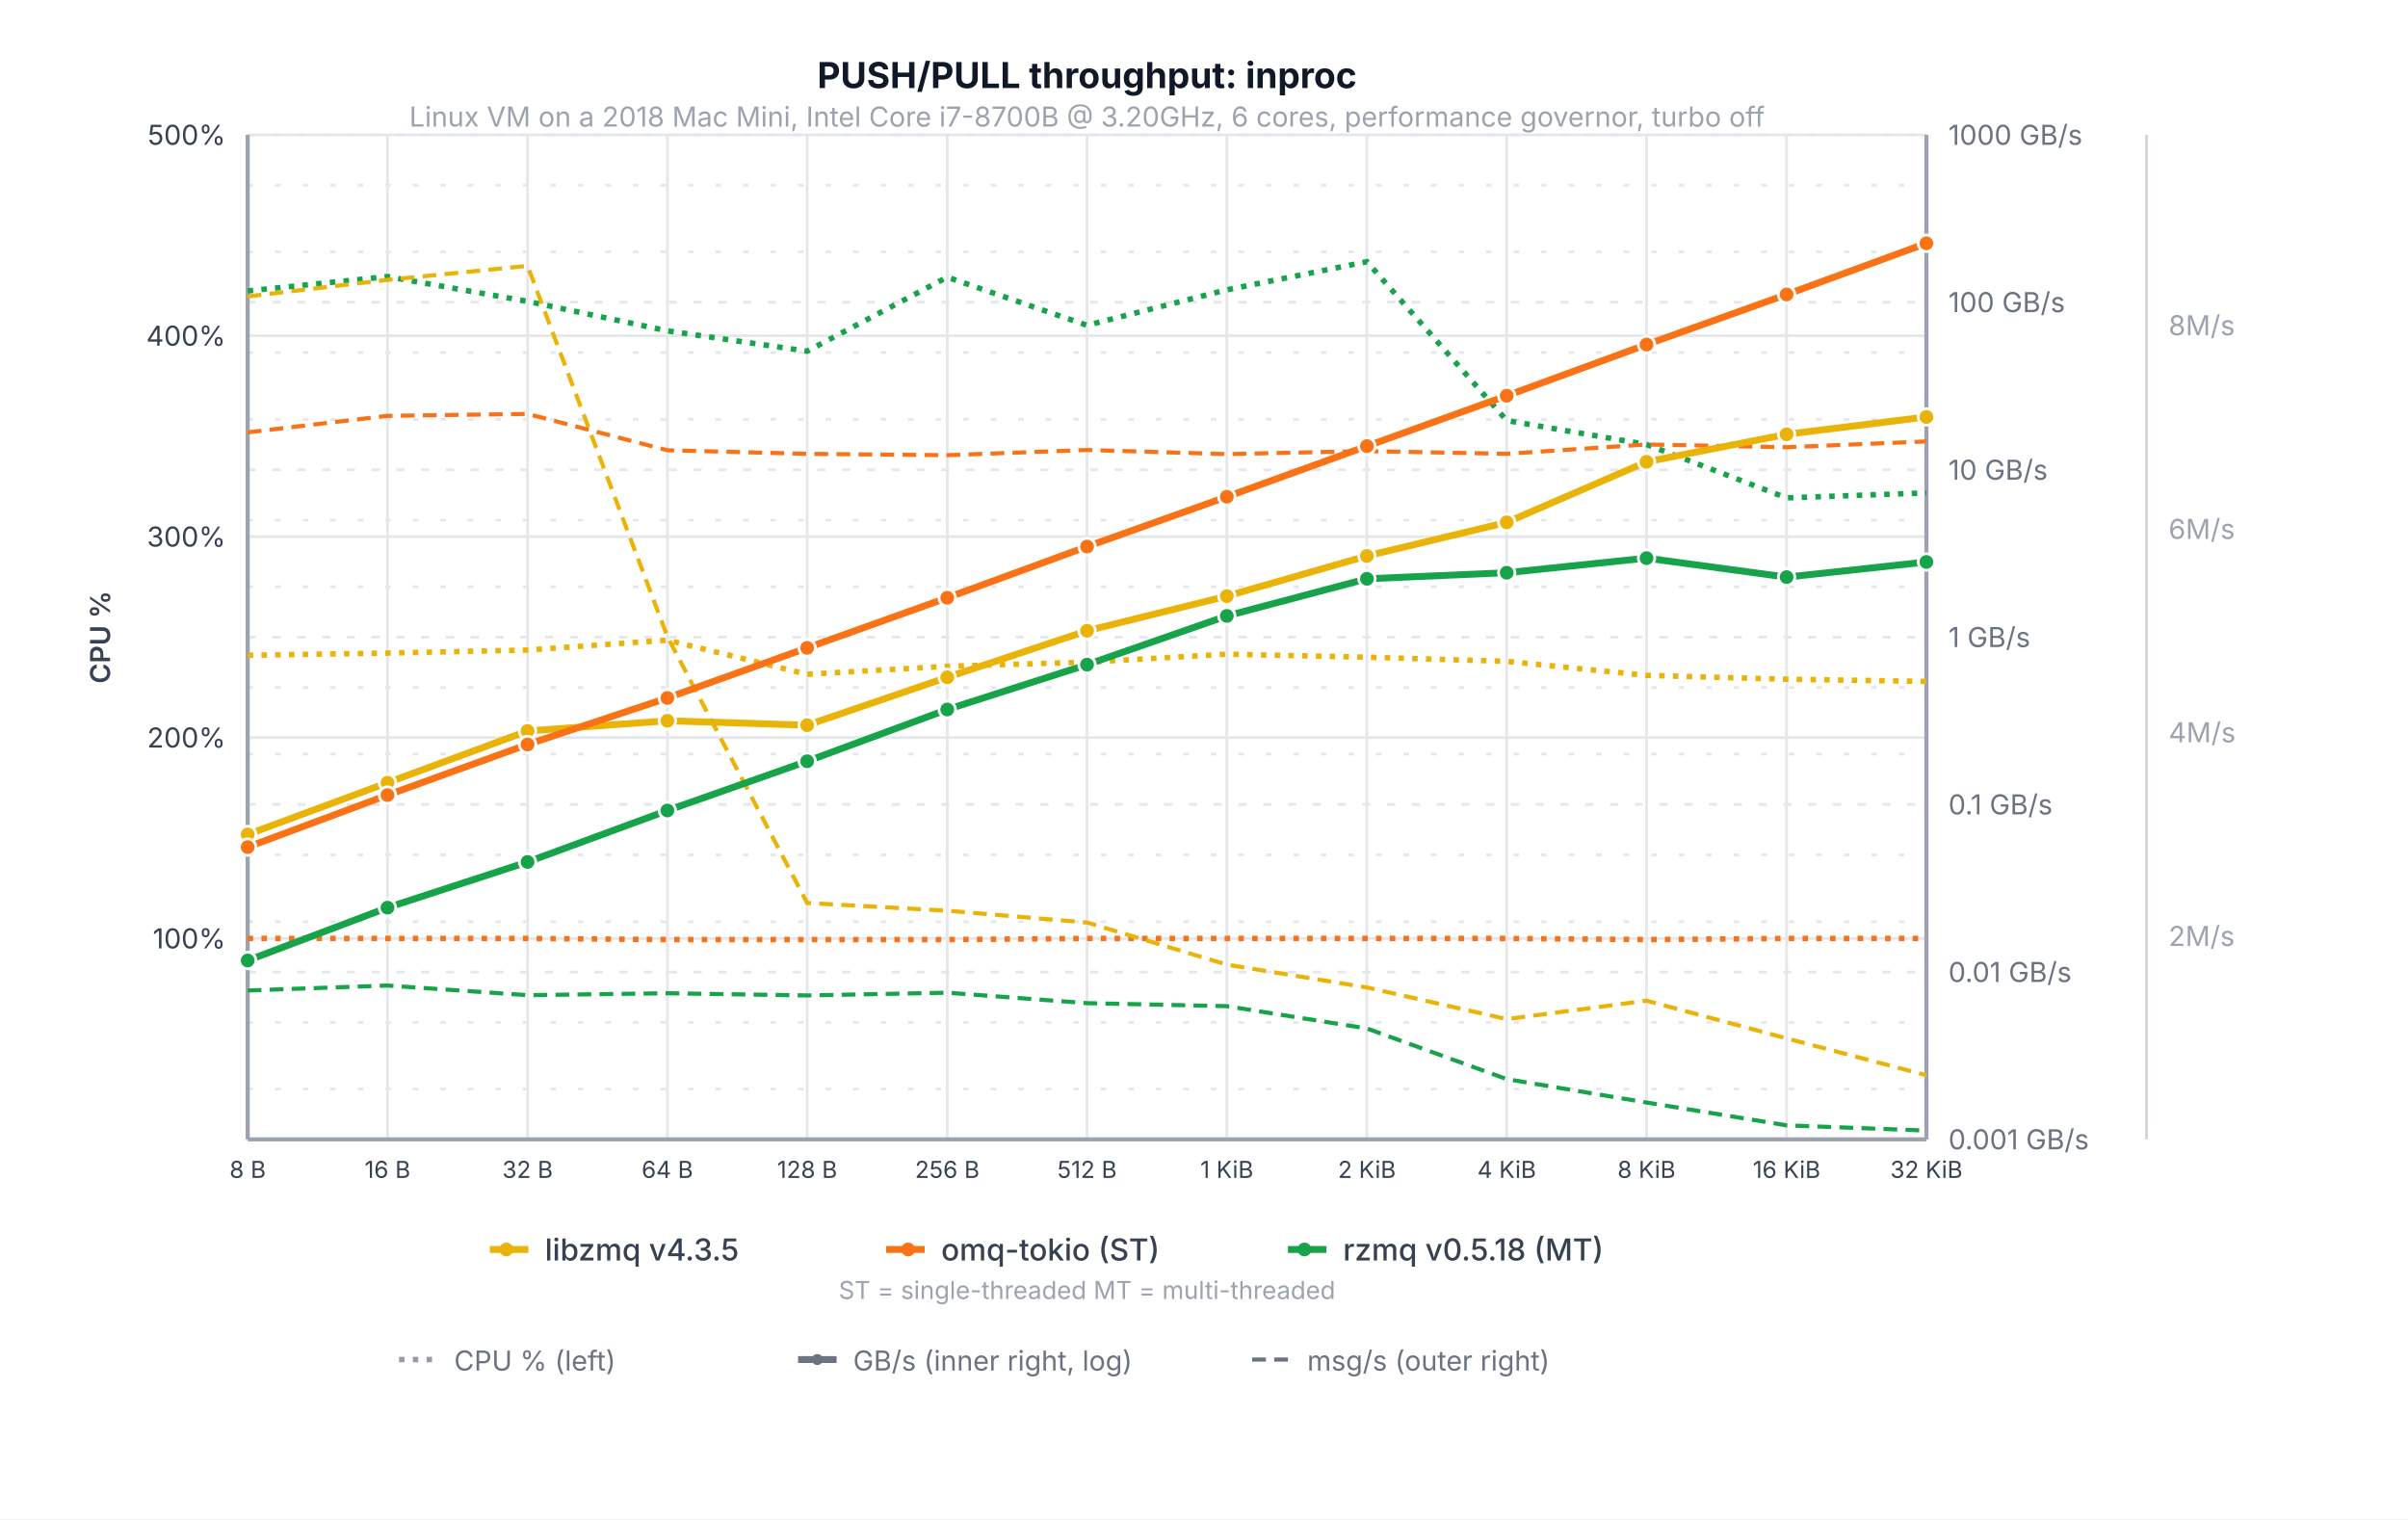
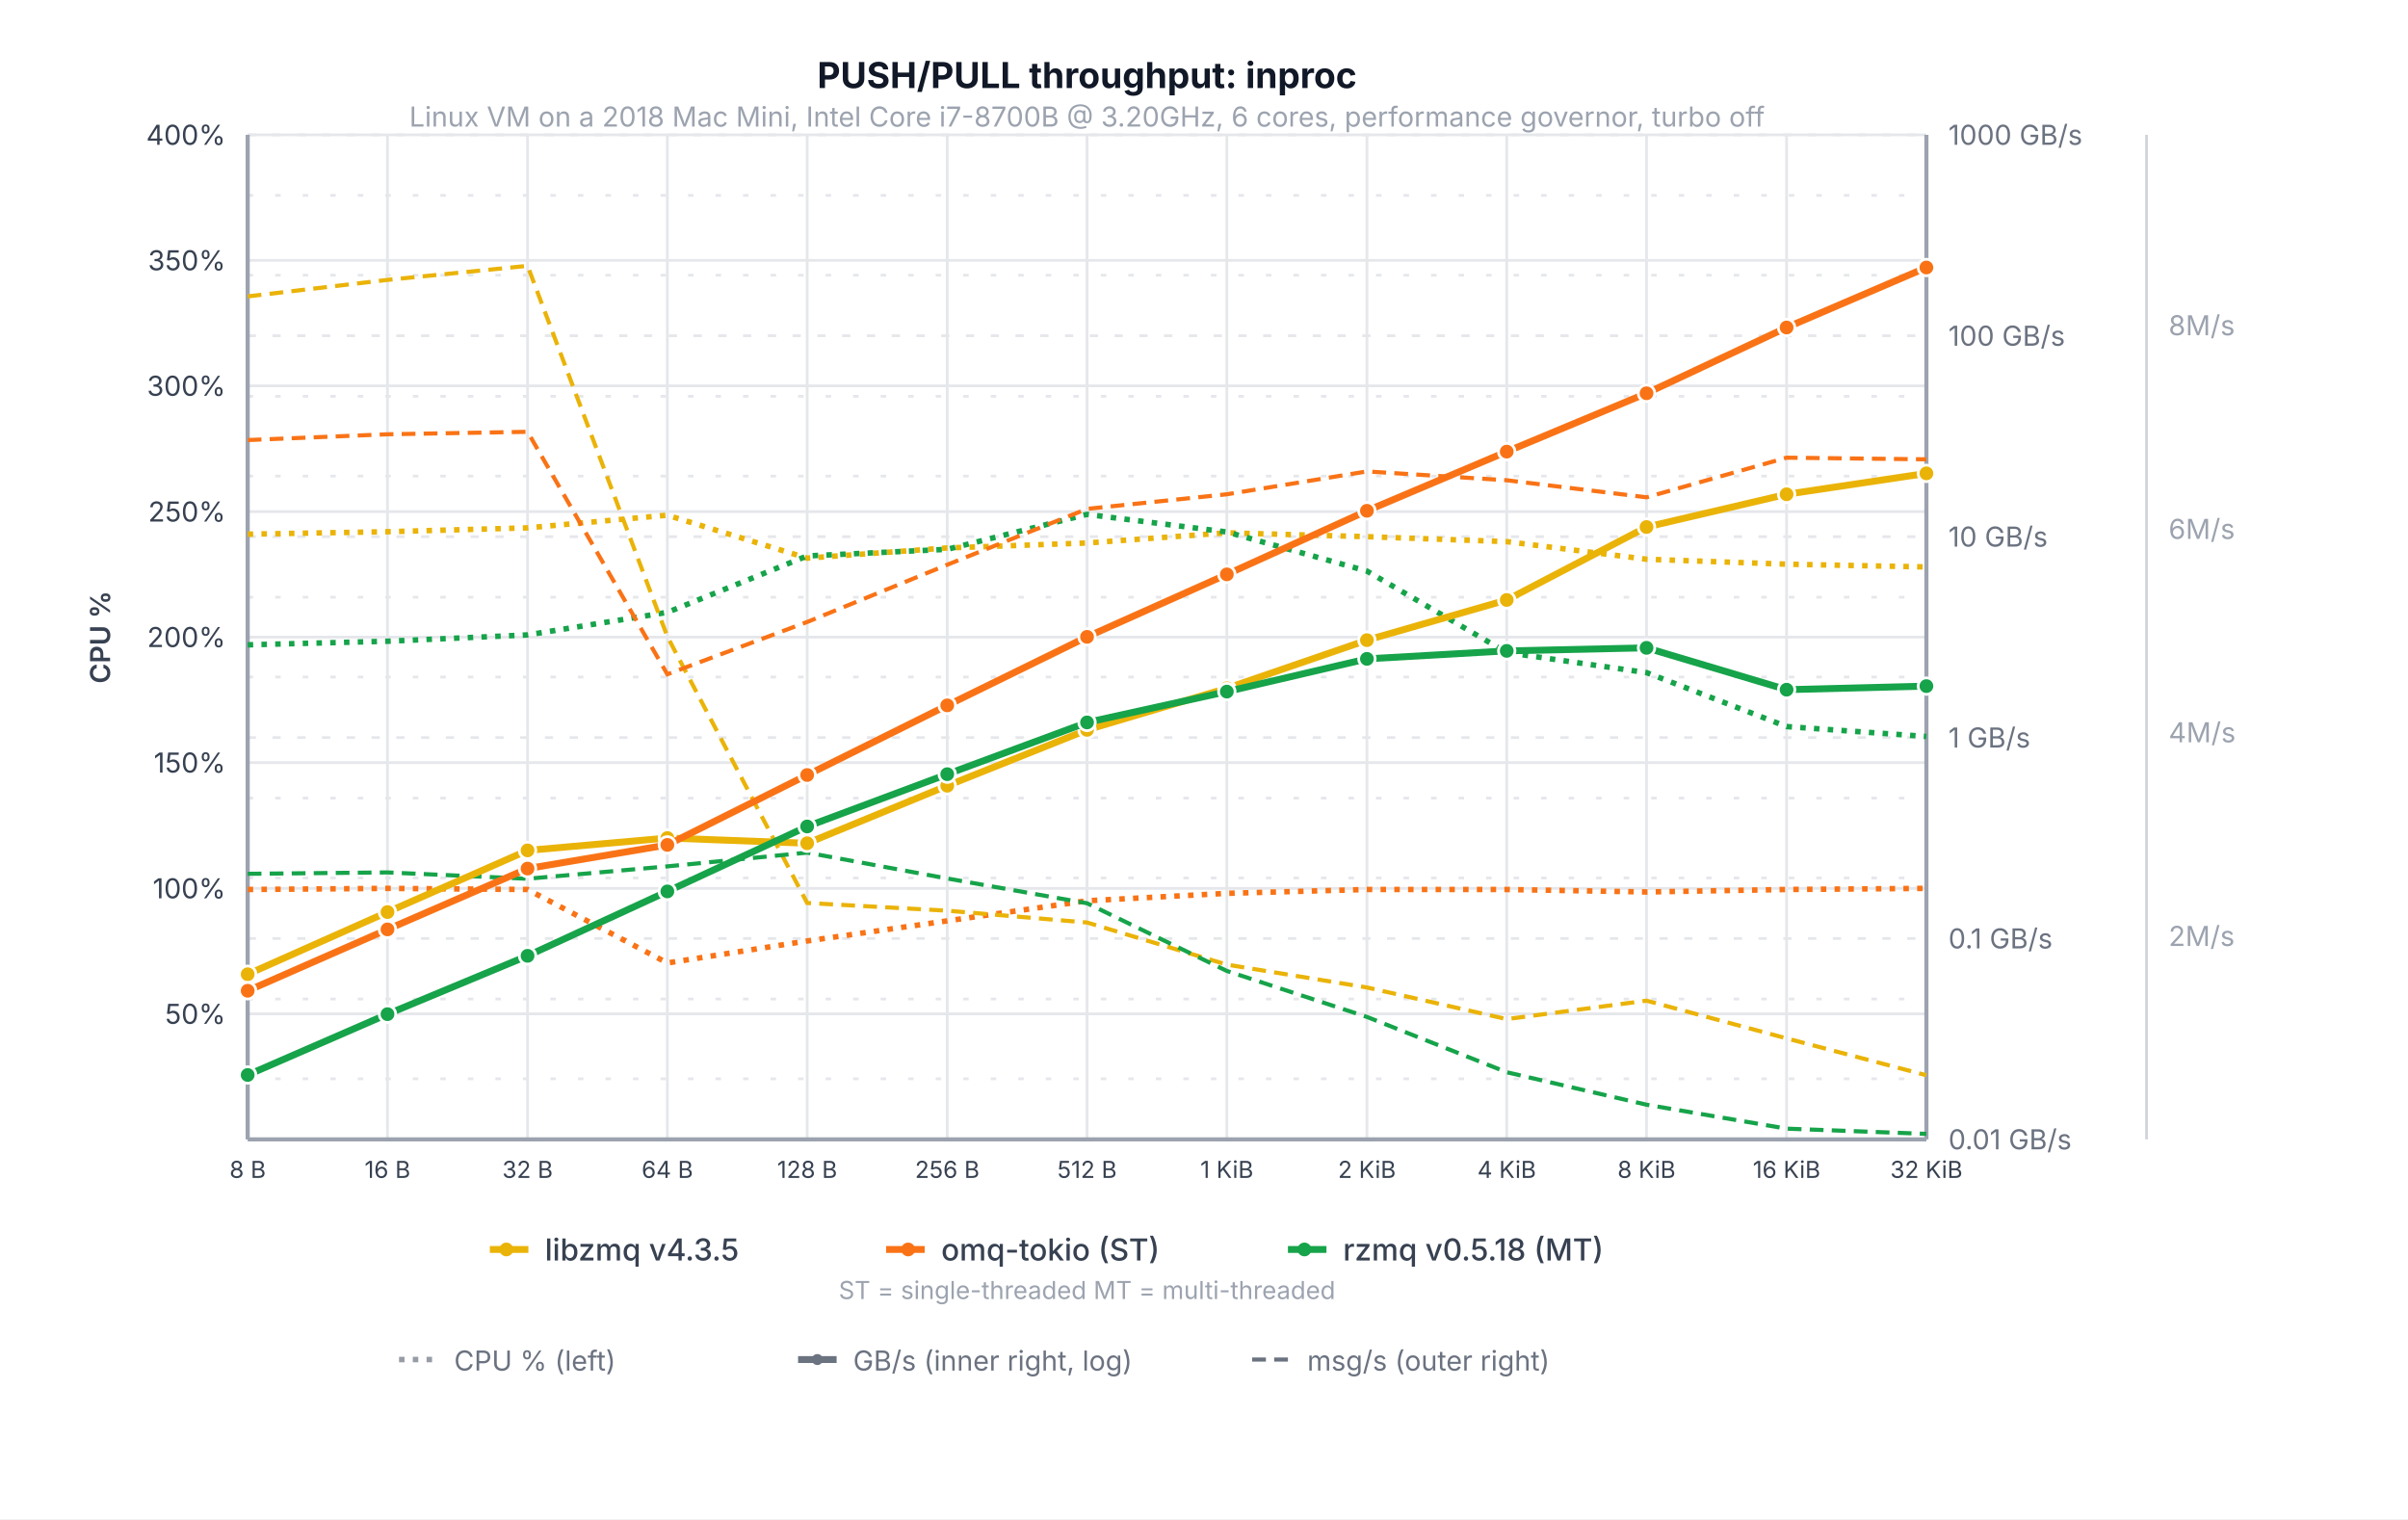
<svg xmlns="http://www.w3.org/2000/svg" viewBox="0 0 875 552" font-family="system-ui, -apple-system, sans-serif">
  <rect width="875" height="552" fill="white" />
  <text x="395.0" y="32.0" text-anchor="middle" fill="#111827" font-size="13" font-weight="700">PUSH/PULL throughput: inproc</text>
-   <line x1="90.0" y1="341.0" x2="700.0" y2="341.0" stroke="#e5e7eb" stroke-width="1" />
-   <text x="82.0" y="341.0" text-anchor="end" dominant-baseline="middle" fill="#374151" font-size="10">100%</text>
-   <line x1="90.0" y1="268.0" x2="700.0" y2="268.0" stroke="#e5e7eb" stroke-width="1" />
-   <text x="82.0" y="268.0" text-anchor="end" dominant-baseline="middle" fill="#374151" font-size="10">200%</text>
-   <line x1="90.0" y1="195.0" x2="700.0" y2="195.0" stroke="#e5e7eb" stroke-width="1" />
-   <text x="82.0" y="195.0" text-anchor="end" dominant-baseline="middle" fill="#374151" font-size="10">300%</text>
-   <line x1="90.0" y1="122.0" x2="700.0" y2="122.0" stroke="#e5e7eb" stroke-width="1" />
-   <text x="82.0" y="122.0" text-anchor="end" dominant-baseline="middle" fill="#374151" font-size="10">400%</text>
+   <line x1="90.0" y1="368.4" x2="700.0" y2="368.4" stroke="#e5e7eb" stroke-width="1" />
+   <text x="82.0" y="368.4" text-anchor="end" dominant-baseline="middle" fill="#374151" font-size="10">50%</text>
+   <line x1="90.0" y1="322.8" x2="700.0" y2="322.8" stroke="#e5e7eb" stroke-width="1" />
+   <text x="82.0" y="322.8" text-anchor="end" dominant-baseline="middle" fill="#374151" font-size="10">100%</text>
+   <line x1="90.0" y1="277.1" x2="700.0" y2="277.1" stroke="#e5e7eb" stroke-width="1" />
+   <text x="82.0" y="277.1" text-anchor="end" dominant-baseline="middle" fill="#374151" font-size="10">150%</text>
+   <line x1="90.0" y1="231.5" x2="700.0" y2="231.5" stroke="#e5e7eb" stroke-width="1" />
+   <text x="82.0" y="231.5" text-anchor="end" dominant-baseline="middle" fill="#374151" font-size="10">200%</text>
+   <line x1="90.0" y1="185.9" x2="700.0" y2="185.9" stroke="#e5e7eb" stroke-width="1" />
+   <text x="82.0" y="185.9" text-anchor="end" dominant-baseline="middle" fill="#374151" font-size="10">250%</text>
+   <line x1="90.0" y1="140.2" x2="700.0" y2="140.2" stroke="#e5e7eb" stroke-width="1" />
+   <text x="82.0" y="140.2" text-anchor="end" dominant-baseline="middle" fill="#374151" font-size="10">300%</text>
+   <line x1="90.0" y1="94.6" x2="700.0" y2="94.6" stroke="#e5e7eb" stroke-width="1" />
+   <text x="82.0" y="94.6" text-anchor="end" dominant-baseline="middle" fill="#374151" font-size="10">350%</text>
  <line x1="90.0" y1="49.0" x2="700.0" y2="49.0" stroke="#e5e7eb" stroke-width="1" />
-   <text x="82.0" y="49.0" text-anchor="end" dominant-baseline="middle" fill="#374151" font-size="10">500%</text>
+   <text x="82.0" y="49.0" text-anchor="end" dominant-baseline="middle" fill="#374151" font-size="10">400%</text>
  <line x1="90.0" y1="414.0" x2="700.0" y2="414.0" stroke="#e5e7eb" stroke-width="1" stroke-dasharray="3,6" />
-   <text x="708.0" y="414.0" text-anchor="start" dominant-baseline="middle" fill="#6b7280" font-size="10">0.001 GB/s</text>
-   <line x1="90.0" y1="395.7" x2="700.0" y2="395.7" stroke="#e5e7eb" stroke-width="1" stroke-dasharray="2,8" />
-   <line x1="90.0" y1="371.5" x2="700.0" y2="371.5" stroke="#e5e7eb" stroke-width="1" stroke-dasharray="2,8" />
-   <line x1="90.0" y1="353.2" x2="700.0" y2="353.2" stroke="#e5e7eb" stroke-width="1" stroke-dasharray="3,6" />
-   <text x="708.0" y="353.2" text-anchor="start" dominant-baseline="middle" fill="#6b7280" font-size="10">0.01 GB/s</text>
-   <line x1="90.0" y1="334.9" x2="700.0" y2="334.9" stroke="#e5e7eb" stroke-width="1" stroke-dasharray="2,8" />
-   <line x1="90.0" y1="310.6" x2="700.0" y2="310.6" stroke="#e5e7eb" stroke-width="1" stroke-dasharray="2,8" />
-   <line x1="90.0" y1="292.3" x2="700.0" y2="292.3" stroke="#e5e7eb" stroke-width="1" stroke-dasharray="3,6" />
-   <text x="708.0" y="292.3" text-anchor="start" dominant-baseline="middle" fill="#6b7280" font-size="10">0.1 GB/s</text>
-   <line x1="90.0" y1="274.0" x2="700.0" y2="274.0" stroke="#e5e7eb" stroke-width="1" stroke-dasharray="2,8" />
-   <line x1="90.0" y1="249.8" x2="700.0" y2="249.8" stroke="#e5e7eb" stroke-width="1" stroke-dasharray="2,8" />
-   <line x1="90.0" y1="231.5" x2="700.0" y2="231.5" stroke="#e5e7eb" stroke-width="1" stroke-dasharray="3,6" />
-   <text x="708.0" y="231.5" text-anchor="start" dominant-baseline="middle" fill="#6b7280" font-size="10">1 GB/s</text>
-   <line x1="90.0" y1="213.2" x2="700.0" y2="213.2" stroke="#e5e7eb" stroke-width="1" stroke-dasharray="2,8" />
-   <line x1="90.0" y1="189.0" x2="700.0" y2="189.0" stroke="#e5e7eb" stroke-width="1" stroke-dasharray="2,8" />
-   <line x1="90.0" y1="170.7" x2="700.0" y2="170.7" stroke="#e5e7eb" stroke-width="1" stroke-dasharray="3,6" />
-   <text x="708.0" y="170.7" text-anchor="start" dominant-baseline="middle" fill="#6b7280" font-size="10">10 GB/s</text>
-   <line x1="90.0" y1="152.4" x2="700.0" y2="152.4" stroke="#e5e7eb" stroke-width="1" stroke-dasharray="2,8" />
-   <line x1="90.0" y1="128.1" x2="700.0" y2="128.1" stroke="#e5e7eb" stroke-width="1" stroke-dasharray="2,8" />
-   <line x1="90.0" y1="109.8" x2="700.0" y2="109.8" stroke="#e5e7eb" stroke-width="1" stroke-dasharray="3,6" />
-   <text x="708.0" y="109.8" text-anchor="start" dominant-baseline="middle" fill="#6b7280" font-size="10">100 GB/s</text>
-   <line x1="90.0" y1="91.5" x2="700.0" y2="91.5" stroke="#e5e7eb" stroke-width="1" stroke-dasharray="2,8" />
-   <line x1="90.0" y1="67.3" x2="700.0" y2="67.3" stroke="#e5e7eb" stroke-width="1" stroke-dasharray="2,8" />
+   <text x="708.0" y="414.0" text-anchor="start" dominant-baseline="middle" fill="#6b7280" font-size="10">0.01 GB/s</text>
+   <line x1="90.0" y1="392.0" x2="700.0" y2="392.0" stroke="#e5e7eb" stroke-width="1" stroke-dasharray="2,8" />
+   <line x1="90.0" y1="363.0" x2="700.0" y2="363.0" stroke="#e5e7eb" stroke-width="1" stroke-dasharray="2,8" />
+   <line x1="90.0" y1="341.0" x2="700.0" y2="341.0" stroke="#e5e7eb" stroke-width="1" stroke-dasharray="3,6" />
+   <text x="708.0" y="341.0" text-anchor="start" dominant-baseline="middle" fill="#6b7280" font-size="10">0.1 GB/s</text>
+   <line x1="90.0" y1="319.0" x2="700.0" y2="319.0" stroke="#e5e7eb" stroke-width="1" stroke-dasharray="2,8" />
+   <line x1="90.0" y1="290.0" x2="700.0" y2="290.0" stroke="#e5e7eb" stroke-width="1" stroke-dasharray="2,8" />
+   <line x1="90.0" y1="268.0" x2="700.0" y2="268.0" stroke="#e5e7eb" stroke-width="1" stroke-dasharray="3,6" />
+   <text x="708.0" y="268.0" text-anchor="start" dominant-baseline="middle" fill="#6b7280" font-size="10">1 GB/s</text>
+   <line x1="90.0" y1="246.0" x2="700.0" y2="246.0" stroke="#e5e7eb" stroke-width="1" stroke-dasharray="2,8" />
+   <line x1="90.0" y1="217.0" x2="700.0" y2="217.0" stroke="#e5e7eb" stroke-width="1" stroke-dasharray="2,8" />
+   <line x1="90.0" y1="195.0" x2="700.0" y2="195.0" stroke="#e5e7eb" stroke-width="1" stroke-dasharray="3,6" />
+   <text x="708.0" y="195.0" text-anchor="start" dominant-baseline="middle" fill="#6b7280" font-size="10">10 GB/s</text>
+   <line x1="90.0" y1="173.0" x2="700.0" y2="173.0" stroke="#e5e7eb" stroke-width="1" stroke-dasharray="2,8" />
+   <line x1="90.0" y1="144.0" x2="700.0" y2="144.0" stroke="#e5e7eb" stroke-width="1" stroke-dasharray="2,8" />
+   <line x1="90.0" y1="122.0" x2="700.0" y2="122.0" stroke="#e5e7eb" stroke-width="1" stroke-dasharray="3,6" />
+   <text x="708.0" y="122.0" text-anchor="start" dominant-baseline="middle" fill="#6b7280" font-size="10">100 GB/s</text>
+   <line x1="90.0" y1="100.0" x2="700.0" y2="100.0" stroke="#e5e7eb" stroke-width="1" stroke-dasharray="2,8" />
+   <line x1="90.0" y1="71.0" x2="700.0" y2="71.0" stroke="#e5e7eb" stroke-width="1" stroke-dasharray="2,8" />
  <line x1="90.0" y1="49.0" x2="700.0" y2="49.0" stroke="#e5e7eb" stroke-width="1" stroke-dasharray="3,6" />
  <text x="708.0" y="49.0" text-anchor="start" dominant-baseline="middle" fill="#6b7280" font-size="10">1000 GB/s</text>
  <text x="788.0" y="340.1" text-anchor="start" dominant-baseline="middle" fill="#9ca3af" font-size="10">2M/s</text>
  <text x="788.0" y="266.1" text-anchor="start" dominant-baseline="middle" fill="#9ca3af" font-size="10">4M/s</text>
  <text x="788.0" y="192.2" text-anchor="start" dominant-baseline="middle" fill="#9ca3af" font-size="10">6M/s</text>
  <text x="788.0" y="118.2" text-anchor="start" dominant-baseline="middle" fill="#9ca3af" font-size="10">8M/s</text>
  <line x1="90.0" y1="49.0" x2="90.0" y2="414.0" stroke="#e5e7eb" stroke-width="1" />
  <line x1="140.8" y1="49.0" x2="140.8" y2="414.0" stroke="#e5e7eb" stroke-width="1" />
  <line x1="191.7" y1="49.0" x2="191.7" y2="414.0" stroke="#e5e7eb" stroke-width="1" />
  <line x1="242.5" y1="49.0" x2="242.5" y2="414.0" stroke="#e5e7eb" stroke-width="1" />
  <line x1="293.3" y1="49.0" x2="293.3" y2="414.0" stroke="#e5e7eb" stroke-width="1" />
  <line x1="344.2" y1="49.0" x2="344.2" y2="414.0" stroke="#e5e7eb" stroke-width="1" />
  <line x1="395.0" y1="49.0" x2="395.0" y2="414.0" stroke="#e5e7eb" stroke-width="1" />
  <line x1="445.8" y1="49.0" x2="445.8" y2="414.0" stroke="#e5e7eb" stroke-width="1" />
  <line x1="496.7" y1="49.0" x2="496.7" y2="414.0" stroke="#e5e7eb" stroke-width="1" />
  <line x1="547.5" y1="49.0" x2="547.5" y2="414.0" stroke="#e5e7eb" stroke-width="1" />
  <line x1="598.3" y1="49.0" x2="598.3" y2="414.0" stroke="#e5e7eb" stroke-width="1" />
  <line x1="649.2" y1="49.0" x2="649.2" y2="414.0" stroke="#e5e7eb" stroke-width="1" />
  <line x1="700.0" y1="49.0" x2="700.0" y2="414.0" stroke="#e5e7eb" stroke-width="1" />
  <line x1="90.0" y1="49.0" x2="90.0" y2="414.0" stroke="#9ca3af" stroke-width="1.5" />
  <line x1="700.0" y1="49.0" x2="700.0" y2="414.0" stroke="#9ca3af" stroke-width="1.5" />
  <line x1="90.0" y1="414.0" x2="700.0" y2="414.0" stroke="#9ca3af" stroke-width="1.5" />
  <line x1="780.0" y1="49.0" x2="780.0" y2="414.0" stroke="#d1d5db" stroke-width="1" />
  <text x="40.0" y="231.5" text-anchor="middle" fill="#374151" font-size="10" font-weight="600" transform="rotate(-90,40.0,231.5)">CPU %</text>
-   <polyline points="90.0,238.1 140.8,237.3 191.7,236.2 242.5,232.6 293.3,245.0 344.2,242.1 395.0,240.6 445.8,237.7 496.7,238.8 547.5,240.3 598.3,245.4 649.2,246.8 700.0,247.6" fill="none" stroke="#eab308" stroke-width="2" stroke-dasharray="2,3" />
-   <polyline points="90.0,341.0 140.8,341.0 191.7,341.0 242.5,341.4 293.3,341.4 344.2,341.4 395.0,341.0 445.8,341.0 496.7,341.0 547.5,341.0 598.3,341.4 649.2,341.0 700.0,341.0" fill="none" stroke="#f97316" stroke-width="2" stroke-dasharray="2,3" />
-   <polyline points="90.0,105.7 140.8,100.5 191.7,109.5 242.5,120.2 293.3,127.6 344.2,100.7 395.0,118.2 445.8,105.3 496.7,95.1 547.5,152.8 598.3,161.5 649.2,180.9 700.0,179.1" fill="none" stroke="#16a34a" stroke-width="2" stroke-dasharray="2,3" />
+   <polyline points="90.0,194.1 140.8,193.2 191.7,191.8 242.5,187.2 293.3,202.8 344.2,199.1 395.0,197.3 445.8,193.6 496.7,195.0 547.5,196.8 598.3,203.2 649.2,205.0 700.0,206.0" fill="none" stroke="#eab308" stroke-width="2" stroke-dasharray="2,3" />
+   <polyline points="90.0,323.2 140.8,322.8 191.7,323.2 242.5,349.9 293.3,341.9 344.2,334.6 395.0,327.3 445.8,324.6 496.7,323.2 547.5,323.2 598.3,324.1 649.2,323.2 700.0,322.8" fill="none" stroke="#f97316" stroke-width="2" stroke-dasharray="2,3" />
+   <polyline points="90.0,234.3 140.8,233.0 191.7,230.7 242.5,222.5 293.3,202.0 344.2,199.6 395.0,186.9 445.8,193.3 496.7,207.5 547.5,237.1 598.3,244.4 649.2,264.0 700.0,267.6" fill="none" stroke="#16a34a" stroke-width="2" stroke-dasharray="2,3" />
  <polyline points="90.0,107.7 140.8,101.7 191.7,96.6 242.5,231.3 293.3,328.1 344.2,330.9 395.0,335.2 445.8,350.5 496.7,358.8 547.5,370.3 598.3,363.6 649.2,377.3 700.0,390.7" fill="none" stroke="#eab308" stroke-width="1.5" stroke-dasharray="5,3" />
-   <polyline points="90.0,157.1 140.8,151.1 191.7,150.4 242.5,163.6 293.3,164.9 344.2,165.4 395.0,163.5 445.8,165.0 496.7,163.9 547.5,164.9 598.3,161.5 649.2,162.5 700.0,160.4" fill="none" stroke="#f97316" stroke-width="1.5" stroke-dasharray="5,3" />
-   <polyline points="90.0,359.9 140.8,358.1 191.7,361.6 242.5,360.9 293.3,361.7 344.2,360.7 395.0,364.5 445.8,365.6 496.7,373.7 547.5,392.1 598.3,400.6 649.2,408.9 700.0,410.8" fill="none" stroke="#16a34a" stroke-width="1.5" stroke-dasharray="5,3" />
-   <polyline points="90.0,303.2 140.8,284.4 191.7,265.6 242.5,261.9 293.3,263.5 344.2,246.1 395.0,229.2 445.8,216.6 496.7,202.0 547.5,189.8 598.3,167.8 649.2,157.8 700.0,151.5" fill="none" stroke="#eab308" stroke-width="2.5" stroke-linecap="round" stroke-linejoin="round" />
-   <circle cx="90.0" cy="303.2" r="3" fill="#eab308" stroke="white" stroke-width="1" />
-   <circle cx="140.8" cy="284.4" r="3" fill="#eab308" stroke="white" stroke-width="1" />
-   <circle cx="191.7" cy="265.6" r="3" fill="#eab308" stroke="white" stroke-width="1" />
-   <circle cx="242.5" cy="261.9" r="3" fill="#eab308" stroke="white" stroke-width="1" />
-   <circle cx="293.3" cy="263.5" r="3" fill="#eab308" stroke="white" stroke-width="1" />
-   <circle cx="344.2" cy="246.1" r="3" fill="#eab308" stroke="white" stroke-width="1" />
-   <circle cx="395.0" cy="229.2" r="3" fill="#eab308" stroke="white" stroke-width="1" />
-   <circle cx="445.8" cy="216.6" r="3" fill="#eab308" stroke="white" stroke-width="1" />
-   <circle cx="496.7" cy="202.0" r="3" fill="#eab308" stroke="white" stroke-width="1" />
-   <circle cx="547.5" cy="189.8" r="3" fill="#eab308" stroke="white" stroke-width="1" />
-   <circle cx="598.3" cy="167.8" r="3" fill="#eab308" stroke="white" stroke-width="1" />
-   <circle cx="649.2" cy="157.8" r="3" fill="#eab308" stroke="white" stroke-width="1" />
-   <circle cx="700.0" cy="151.5" r="3" fill="#eab308" stroke="white" stroke-width="1" />
-   <polyline points="90.0,307.8 140.8,288.9 191.7,270.5 242.5,253.6 293.3,235.4 344.2,217.2 395.0,198.6 445.8,180.5 496.7,162.1 547.5,143.8 598.3,125.2 649.2,107.0 700.0,88.4" fill="none" stroke="#f97316" stroke-width="2.5" stroke-linecap="round" stroke-linejoin="round" />
-   <circle cx="90.0" cy="307.8" r="3" fill="#f97316" stroke="white" stroke-width="1" />
-   <circle cx="140.8" cy="288.9" r="3" fill="#f97316" stroke="white" stroke-width="1" />
-   <circle cx="191.7" cy="270.5" r="3" fill="#f97316" stroke="white" stroke-width="1" />
-   <circle cx="242.5" cy="253.6" r="3" fill="#f97316" stroke="white" stroke-width="1" />
-   <circle cx="293.3" cy="235.4" r="3" fill="#f97316" stroke="white" stroke-width="1" />
-   <circle cx="344.2" cy="217.2" r="3" fill="#f97316" stroke="white" stroke-width="1" />
-   <circle cx="395.0" cy="198.6" r="3" fill="#f97316" stroke="white" stroke-width="1" />
-   <circle cx="445.8" cy="180.5" r="3" fill="#f97316" stroke="white" stroke-width="1" />
-   <circle cx="496.7" cy="162.1" r="3" fill="#f97316" stroke="white" stroke-width="1" />
-   <circle cx="547.5" cy="143.8" r="3" fill="#f97316" stroke="white" stroke-width="1" />
-   <circle cx="598.3" cy="125.2" r="3" fill="#f97316" stroke="white" stroke-width="1" />
-   <circle cx="649.2" cy="107.0" r="3" fill="#f97316" stroke="white" stroke-width="1" />
-   <circle cx="700.0" cy="88.4" r="3" fill="#f97316" stroke="white" stroke-width="1" />
-   <polyline points="90.0,349.0 140.8,329.8 191.7,313.2 242.5,294.5 293.3,276.6 344.2,257.8 395.0,241.5 445.8,223.8 496.7,210.3 547.5,208.1 598.3,202.8 649.2,209.7 700.0,204.2" fill="none" stroke="#16a34a" stroke-width="2.5" stroke-linecap="round" stroke-linejoin="round" />
-   <circle cx="90.0" cy="349.0" r="3" fill="#16a34a" stroke="white" stroke-width="1" />
-   <circle cx="140.8" cy="329.8" r="3" fill="#16a34a" stroke="white" stroke-width="1" />
-   <circle cx="191.7" cy="313.2" r="3" fill="#16a34a" stroke="white" stroke-width="1" />
-   <circle cx="242.5" cy="294.5" r="3" fill="#16a34a" stroke="white" stroke-width="1" />
-   <circle cx="293.3" cy="276.6" r="3" fill="#16a34a" stroke="white" stroke-width="1" />
-   <circle cx="344.2" cy="257.8" r="3" fill="#16a34a" stroke="white" stroke-width="1" />
-   <circle cx="395.0" cy="241.5" r="3" fill="#16a34a" stroke="white" stroke-width="1" />
-   <circle cx="445.8" cy="223.8" r="3" fill="#16a34a" stroke="white" stroke-width="1" />
-   <circle cx="496.7" cy="210.3" r="3" fill="#16a34a" stroke="white" stroke-width="1" />
-   <circle cx="547.5" cy="208.1" r="3" fill="#16a34a" stroke="white" stroke-width="1" />
-   <circle cx="598.3" cy="202.8" r="3" fill="#16a34a" stroke="white" stroke-width="1" />
-   <circle cx="649.2" cy="209.7" r="3" fill="#16a34a" stroke="white" stroke-width="1" />
-   <circle cx="700.0" cy="204.2" r="3" fill="#16a34a" stroke="white" stroke-width="1" />
+   <polyline points="90.0,159.9 140.8,157.8 191.7,156.9 242.5,245.0 293.3,226.0 344.2,205.2 395.0,184.9 445.8,179.6 496.7,171.3 547.5,174.5 598.3,180.7 649.2,166.3 700.0,166.9" fill="none" stroke="#f97316" stroke-width="1.5" stroke-dasharray="5,3" />
+   <polyline points="90.0,317.5 140.8,317.0 191.7,319.3 242.5,314.8 293.3,309.8 344.2,319.2 395.0,328.2 445.8,352.8 496.7,369.5 547.5,389.6 598.3,401.4 649.2,410.1 700.0,412.0" fill="none" stroke="#16a34a" stroke-width="1.5" stroke-dasharray="5,3" />
+   <polyline points="90.0,354.0 140.8,331.4 191.7,309.0 242.5,304.5 293.3,306.4 344.2,285.5 395.0,265.2 445.8,250.1 496.7,232.6 547.5,218.0 598.3,191.5 649.2,179.6 700.0,172.0" fill="none" stroke="#eab308" stroke-width="2.5" stroke-linecap="round" stroke-linejoin="round" />
+   <circle cx="90.0" cy="354.0" r="3" fill="#eab308" stroke="white" stroke-width="1" />
+   <circle cx="140.8" cy="331.4" r="3" fill="#eab308" stroke="white" stroke-width="1" />
+   <circle cx="191.7" cy="309.0" r="3" fill="#eab308" stroke="white" stroke-width="1" />
+   <circle cx="242.5" cy="304.5" r="3" fill="#eab308" stroke="white" stroke-width="1" />
+   <circle cx="293.3" cy="306.4" r="3" fill="#eab308" stroke="white" stroke-width="1" />
+   <circle cx="344.2" cy="285.5" r="3" fill="#eab308" stroke="white" stroke-width="1" />
+   <circle cx="395.0" cy="265.2" r="3" fill="#eab308" stroke="white" stroke-width="1" />
+   <circle cx="445.8" cy="250.1" r="3" fill="#eab308" stroke="white" stroke-width="1" />
+   <circle cx="496.7" cy="232.6" r="3" fill="#eab308" stroke="white" stroke-width="1" />
+   <circle cx="547.5" cy="218.0" r="3" fill="#eab308" stroke="white" stroke-width="1" />
+   <circle cx="598.3" cy="191.5" r="3" fill="#eab308" stroke="white" stroke-width="1" />
+   <circle cx="649.2" cy="179.6" r="3" fill="#eab308" stroke="white" stroke-width="1" />
+   <circle cx="700.0" cy="172.0" r="3" fill="#eab308" stroke="white" stroke-width="1" />
+   <polyline points="90.0,360.0 140.8,337.7 191.7,315.6 242.5,307.0 293.3,281.6 344.2,256.3 395.0,231.4 445.8,208.7 496.7,185.6 547.5,164.1 598.3,142.9 649.2,119.0 700.0,97.2" fill="none" stroke="#f97316" stroke-width="2.5" stroke-linecap="round" stroke-linejoin="round" />
+   <circle cx="90.0" cy="360.0" r="3" fill="#f97316" stroke="white" stroke-width="1" />
+   <circle cx="140.8" cy="337.7" r="3" fill="#f97316" stroke="white" stroke-width="1" />
+   <circle cx="191.7" cy="315.6" r="3" fill="#f97316" stroke="white" stroke-width="1" />
+   <circle cx="242.5" cy="307.0" r="3" fill="#f97316" stroke="white" stroke-width="1" />
+   <circle cx="293.3" cy="281.6" r="3" fill="#f97316" stroke="white" stroke-width="1" />
+   <circle cx="344.2" cy="256.3" r="3" fill="#f97316" stroke="white" stroke-width="1" />
+   <circle cx="395.0" cy="231.4" r="3" fill="#f97316" stroke="white" stroke-width="1" />
+   <circle cx="445.8" cy="208.7" r="3" fill="#f97316" stroke="white" stroke-width="1" />
+   <circle cx="496.7" cy="185.6" r="3" fill="#f97316" stroke="white" stroke-width="1" />
+   <circle cx="547.5" cy="164.1" r="3" fill="#f97316" stroke="white" stroke-width="1" />
+   <circle cx="598.3" cy="142.9" r="3" fill="#f97316" stroke="white" stroke-width="1" />
+   <circle cx="649.2" cy="119.0" r="3" fill="#f97316" stroke="white" stroke-width="1" />
+   <circle cx="700.0" cy="97.2" r="3" fill="#f97316" stroke="white" stroke-width="1" />
+   <polyline points="90.0,390.6 140.8,368.5 191.7,347.3 242.5,323.9 293.3,300.3 344.2,281.3 395.0,262.5 445.8,251.3 496.7,239.4 547.5,236.5 598.3,235.4 649.2,250.6 700.0,249.3" fill="none" stroke="#16a34a" stroke-width="2.5" stroke-linecap="round" stroke-linejoin="round" />
+   <circle cx="90.0" cy="390.6" r="3" fill="#16a34a" stroke="white" stroke-width="1" />
+   <circle cx="140.8" cy="368.5" r="3" fill="#16a34a" stroke="white" stroke-width="1" />
+   <circle cx="191.7" cy="347.3" r="3" fill="#16a34a" stroke="white" stroke-width="1" />
+   <circle cx="242.5" cy="323.9" r="3" fill="#16a34a" stroke="white" stroke-width="1" />
+   <circle cx="293.3" cy="300.3" r="3" fill="#16a34a" stroke="white" stroke-width="1" />
+   <circle cx="344.2" cy="281.3" r="3" fill="#16a34a" stroke="white" stroke-width="1" />
+   <circle cx="395.0" cy="262.5" r="3" fill="#16a34a" stroke="white" stroke-width="1" />
+   <circle cx="445.8" cy="251.3" r="3" fill="#16a34a" stroke="white" stroke-width="1" />
+   <circle cx="496.7" cy="239.4" r="3" fill="#16a34a" stroke="white" stroke-width="1" />
+   <circle cx="547.5" cy="236.5" r="3" fill="#16a34a" stroke="white" stroke-width="1" />
+   <circle cx="598.3" cy="235.4" r="3" fill="#16a34a" stroke="white" stroke-width="1" />
+   <circle cx="649.2" cy="250.6" r="3" fill="#16a34a" stroke="white" stroke-width="1" />
+   <circle cx="700.0" cy="249.3" r="3" fill="#16a34a" stroke="white" stroke-width="1" />
  <text x="90.0" y="428.0" text-anchor="middle" fill="#374151" font-size="8.5">8 B</text>
  <text x="140.8" y="428.0" text-anchor="middle" fill="#374151" font-size="8.5">16 B</text>
  <text x="191.7" y="428.0" text-anchor="middle" fill="#374151" font-size="8.5">32 B</text>
  <text x="242.5" y="428.0" text-anchor="middle" fill="#374151" font-size="8.5">64 B</text>
  <text x="293.3" y="428.0" text-anchor="middle" fill="#374151" font-size="8.5">128 B</text>
  <text x="344.2" y="428.0" text-anchor="middle" fill="#374151" font-size="8.5">256 B</text>
  <text x="395.0" y="428.0" text-anchor="middle" fill="#374151" font-size="8.5">512 B</text>
  <text x="445.8" y="428.0" text-anchor="middle" fill="#374151" font-size="8.5">1 KiB</text>
  <text x="496.7" y="428.0" text-anchor="middle" fill="#374151" font-size="8.5">2 KiB</text>
  <text x="547.5" y="428.0" text-anchor="middle" fill="#374151" font-size="8.5">4 KiB</text>
  <text x="598.3" y="428.0" text-anchor="middle" fill="#374151" font-size="8.5">8 KiB</text>
  <text x="649.2" y="428.0" text-anchor="middle" fill="#374151" font-size="8.5">16 KiB</text>
  <text x="700.0" y="428.0" text-anchor="middle" fill="#374151" font-size="8.5">32 KiB</text>
  <text x="395.0" y="46" text-anchor="middle" fill="#9ca3af" font-size="10">Linux VM on a 2018 Mac Mini, Intel Core i7-8700B @ 3.20GHz, 6 cores, performance governor, turbo off</text>
  <line x1="178" y1="454" x2="192" y2="454" stroke="#eab308" stroke-width="2.5" />
  <circle cx="184" cy="454" r="2.5" fill="#eab308" />
  <text x="198" y="458" fill="#374151" font-size="11" font-weight="500">libzmq v4.3.5</text>
  <line x1="322" y1="454" x2="336" y2="454" stroke="#f97316" stroke-width="2.5" />
  <circle cx="330" cy="454" r="2.5" fill="#f97316" />
  <text x="342" y="458" fill="#374151" font-size="11" font-weight="500">omq-tokio (ST)</text>
  <line x1="468" y1="454" x2="482" y2="454" stroke="#16a34a" stroke-width="2.5" />
  <circle cx="474" cy="454" r="2.5" fill="#16a34a" />
  <text x="488" y="458" fill="#374151" font-size="11" font-weight="500">rzmq v0.5.18 (MT)</text>
  <text x="395.0" y="472" text-anchor="middle" fill="#9ca3af" font-size="9">ST = single-threaded   MT = multi-threaded</text>
  <line x1="145" y1="494" x2="159" y2="494" stroke="#6b7280" stroke-width="2" stroke-dasharray="2,3" opacity="0.7" />
  <text x="165" y="498" fill="#6b7280" font-size="10">CPU % (left)</text>
  <line x1="290" y1="494" x2="304" y2="494" stroke="#6b7280" stroke-width="2.5" />
  <circle cx="297" cy="494" r="2" fill="#6b7280" />
  <text x="310" y="498" fill="#6b7280" font-size="10">GB/s (inner right, log)</text>
  <line x1="455" y1="494" x2="469" y2="494" stroke="#6b7280" stroke-width="1.5" stroke-dasharray="5,3" />
  <text x="475" y="498" fill="#6b7280" font-size="10">msg/s (outer right)</text>
</svg>
